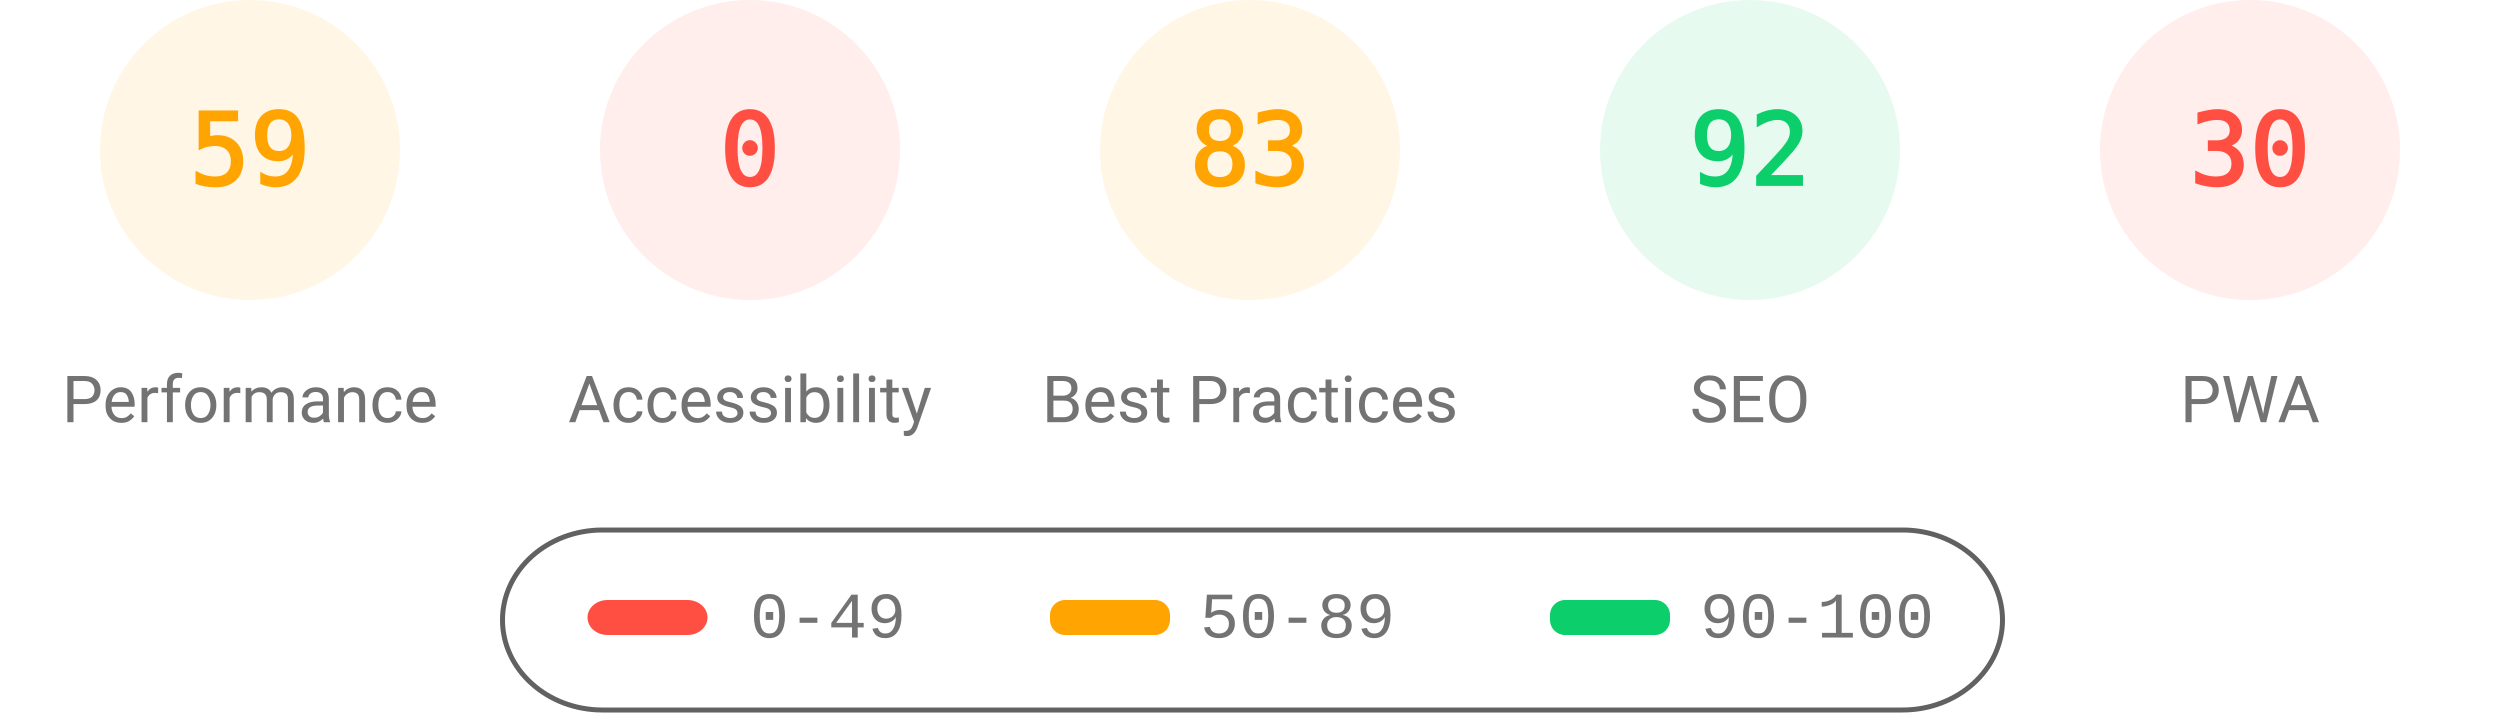
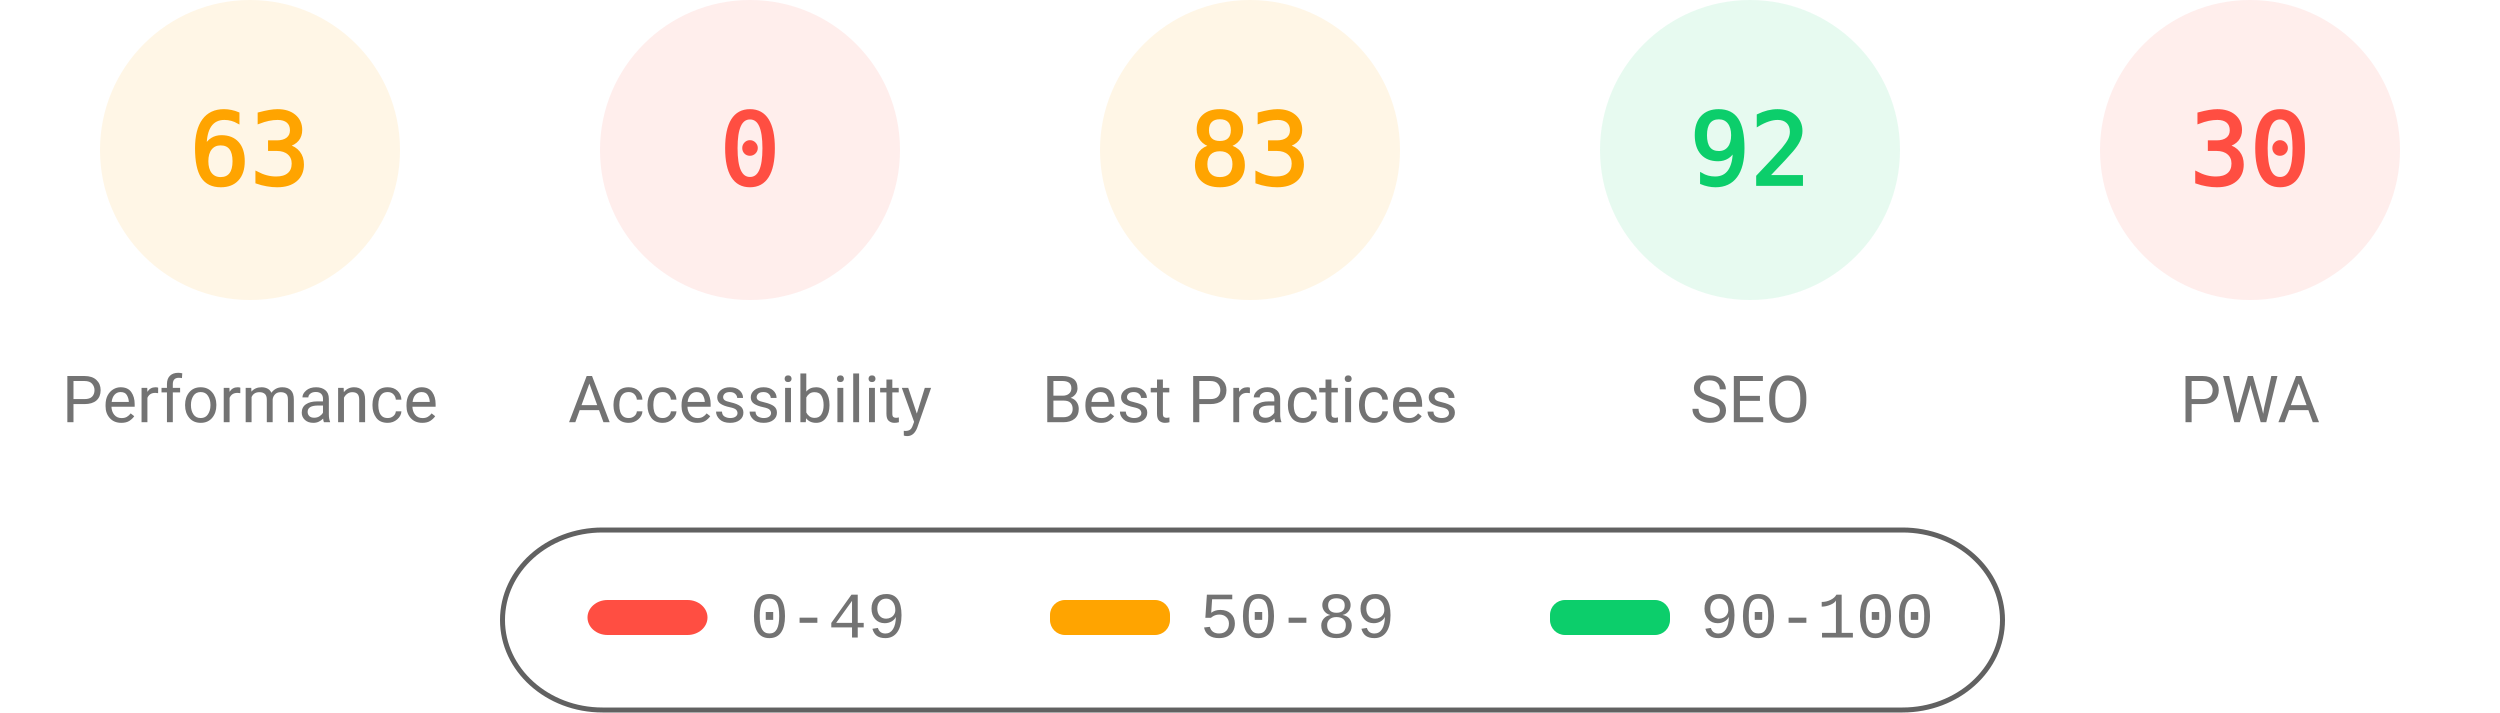
<svg xmlns="http://www.w3.org/2000/svg" fill="none" width="1000" height="285">
  <style>.gauge-base{opacity:.1}.gauge-arc{fill:none;animation-delay:250ms;stroke-linecap:round;transform:rotate(-90deg);transform-origin:100px 60px;animation:load-gauge 1s ease forwards}.guage-text{font-size:40px;font-family:monospace;text-align:center}.guage-red{color:#ff4e42;fill:#ff4e42;stroke:#ff4e42}.guage-orange{color:#ffa400;fill:#ffa400;stroke:#ffa400}.guage-green{color:#0cce6b;fill:#0cce6b;stroke:#0cce6b}.guage-undefined{color:#5c5c5c;fill:#5c5c5c;stroke:#5c5c5c}.guage-title{color:#737373;fill:#737373;stroke:none;font-size:26px;line-height:26px;font-family:Roboto,Halvetica,Arial,sans-serif}@keyframes load-gauge{from{stroke-dasharray:0 352.858}}</style>
  <svg class="guage-div guage-perf guage-orange" viewBox="0 0 200 200" width="200" height="200">
    <circle class="gauge-base" r="56" cx="100" cy="60" stroke-width="8" />
-     <circle class="gauge-arc guage-arc-1" r="56" cx="100" cy="60" stroke-width="8" style="stroke-dasharray:207.596,351.858" />
-     <text class="guage-text" x="100" y="60" alignment-baseline="central" dominant-baseline="central" text-anchor="middle">59</text>
+     <circle class="gauge-arc guage-arc-1" r="56" cx="100" cy="60" stroke-width="8" style="stroke-dasharray:221.671,351.858" />
+     <text class="guage-text" x="100" y="60" alignment-baseline="central" dominant-baseline="central" text-anchor="middle">63</text>
    <text class="guage-title" x="100" y="160" alignment-baseline="central" dominant-baseline="central" text-anchor="middle">Performance</text>
  </svg>
  <svg class="guage-div guage-acc guage-red" viewBox="0 0 200 200" width="200" height="200" x="200">
    <circle class="gauge-base" r="56" cx="100" cy="60" stroke-width="8" />
    <circle class="gauge-arc guage-arc-2" r="56" cx="100" cy="60" stroke-width="8" style="stroke-dasharray:0,351.858" />
    <text class="guage-text" x="100" y="60" alignment-baseline="central" dominant-baseline="central" text-anchor="middle">0</text>
    <text class="guage-title" x="100" y="160" alignment-baseline="central" dominant-baseline="central" text-anchor="middle">Accessibility</text>
  </svg>
  <svg class="guage-div guage-best guage-orange" viewBox="0 0 200 200" width="200" height="200" x="400">
    <circle class="gauge-base" r="56" cx="100" cy="60" stroke-width="8" />
    <circle class="gauge-arc guage-arc-3" r="56" cx="100" cy="60" stroke-width="8" style="stroke-dasharray:292.042,351.858" />
    <text class="guage-text" x="100" y="60" alignment-baseline="central" dominant-baseline="central" text-anchor="middle">83</text>
    <text class="guage-title" x="100" y="160" alignment-baseline="central" dominant-baseline="central" text-anchor="middle">Best Practices</text>
  </svg>
  <svg class="guage-div guage-seo guage-green" viewBox="0 0 200 200" width="200" height="200" x="600">
    <circle class="gauge-base" r="56" cx="100" cy="60" stroke-width="8" />
    <circle class="gauge-arc guage-arc-4" r="56" cx="100" cy="60" stroke-width="8" style="stroke-dasharray:323.709,351.858" />
    <text class="guage-text" x="100" y="60" alignment-baseline="central" dominant-baseline="central" text-anchor="middle">92</text>
    <text class="guage-title" x="100" y="160" alignment-baseline="central" dominant-baseline="central" text-anchor="middle">SEO</text>
  </svg>
  <svg class="guage-div guage-pwa guage-red" viewBox="0 0 200 200" width="200" height="200" x="800">
    <circle class="gauge-base" r="56" cx="100" cy="60" stroke-width="8" />
    <circle class="gauge-arc guage-arc-4" r="56" cx="100" cy="60" stroke-width="8" style="stroke-dasharray:105.557,351.858" />
    <text class="guage-text" x="100" y="60" alignment-baseline="central" dominant-baseline="central" text-anchor="middle">30</text>
    <text class="guage-title" x="100" y="160" alignment-baseline="central" dominant-baseline="central" text-anchor="middle">PWA</text>
  </svg>
  <svg width="604" height="76" x="200" y="210">
    <path fill="none" id="canvas_background" d="M-1-1h604v80H-1z" />
    <rect fill-opacity="0" stroke="#616161" stroke-width="2" rx="40" id="svg_2" height="72" width="600" y="2" x="1" fill="#000" />
    <rect stroke="#000" rx="8" id="svg_3" height="14" width="48" y="30" x="35" stroke-opacity="null" stroke-width="0" fill="#ff4e42" />
    <rect stroke="#000" rx="6" id="svg_4" height="14" width="48" y="30" x="220" stroke-opacity="null" stroke-width="0" fill="#ffa400" />
    <rect stroke="#000" rx="6" id="svg_5" height="14" width="48" y="30" x="420" stroke-opacity="null" stroke-width="0" fill="#0cce6b" />
    <text xml:space="preserve" text-anchor="start" font-family="'Courier New', Courier, monospace" font-size="26" id="svg_6" y="45" x="100" stroke-opacity="null" stroke-width="0" stroke="#000" fill="#737373">0-49</text>
    <text xml:space="preserve" text-anchor="start" font-family="'Courier New', Courier, monospace" font-size="26" id="svg_7" y="45" x="280" stroke-opacity="null" stroke-width="0" stroke="#000" fill="#737373">50-89</text>
    <text xml:space="preserve" text-anchor="start" font-family="'Courier New', Courier, monospace" font-size="26" id="svg_8" y="45" x="480" stroke-opacity="null" stroke-width="0" stroke="#000" fill="#737373">90-100</text>
  </svg>
</svg>
